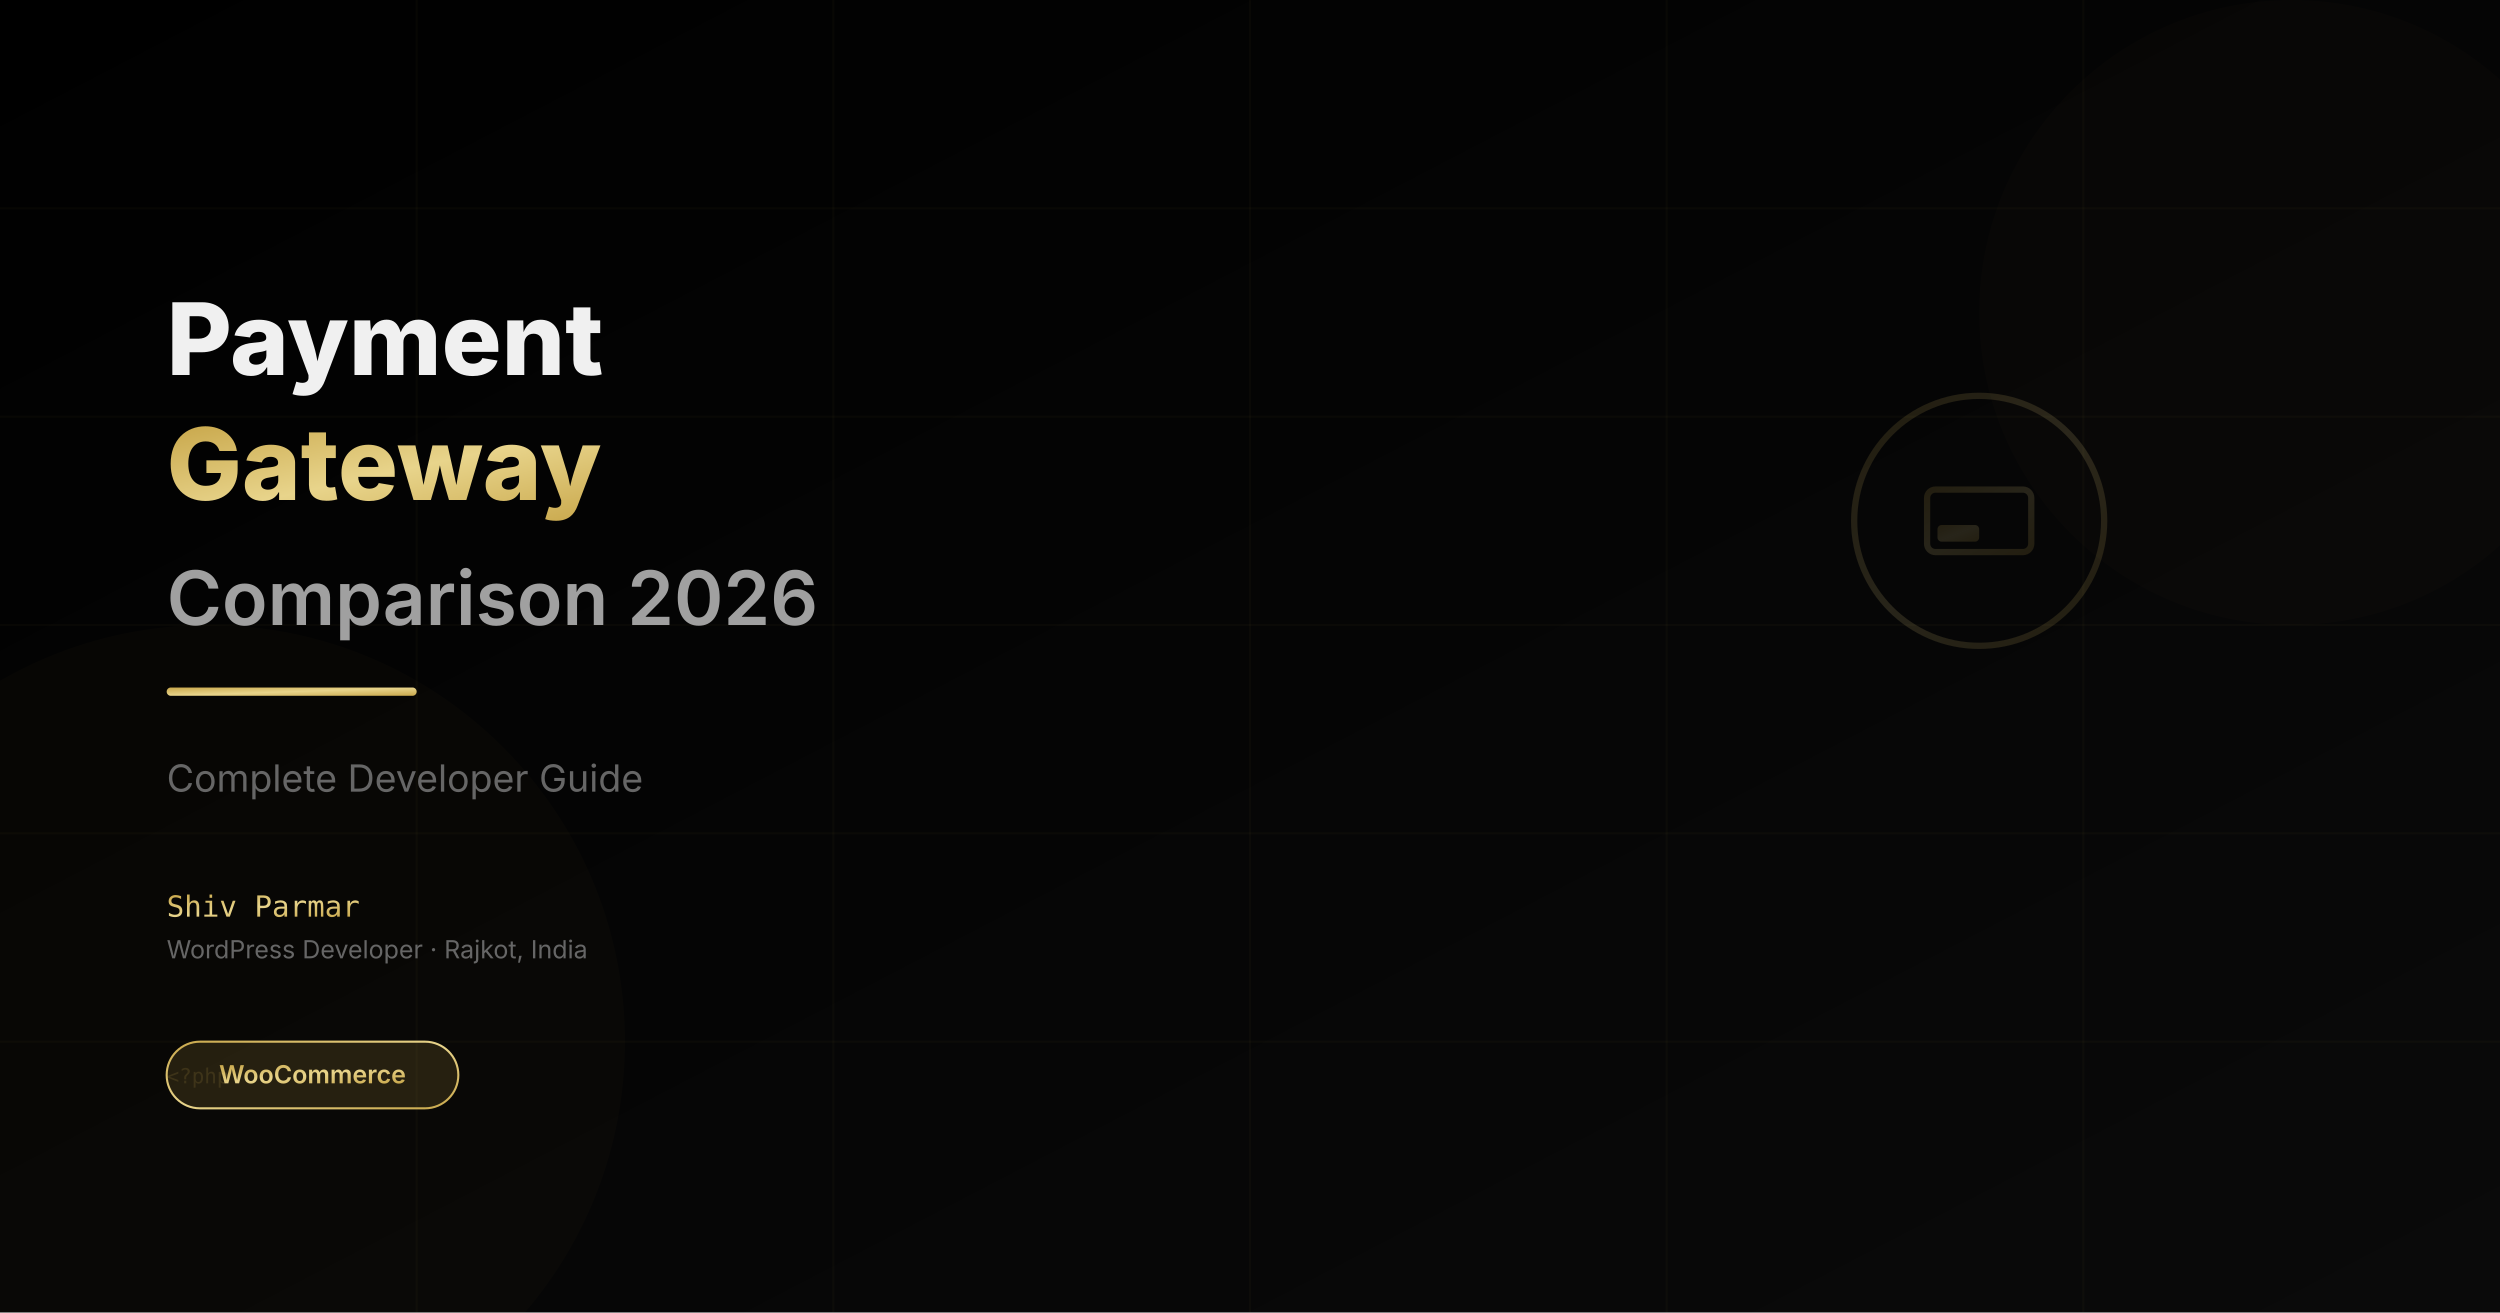
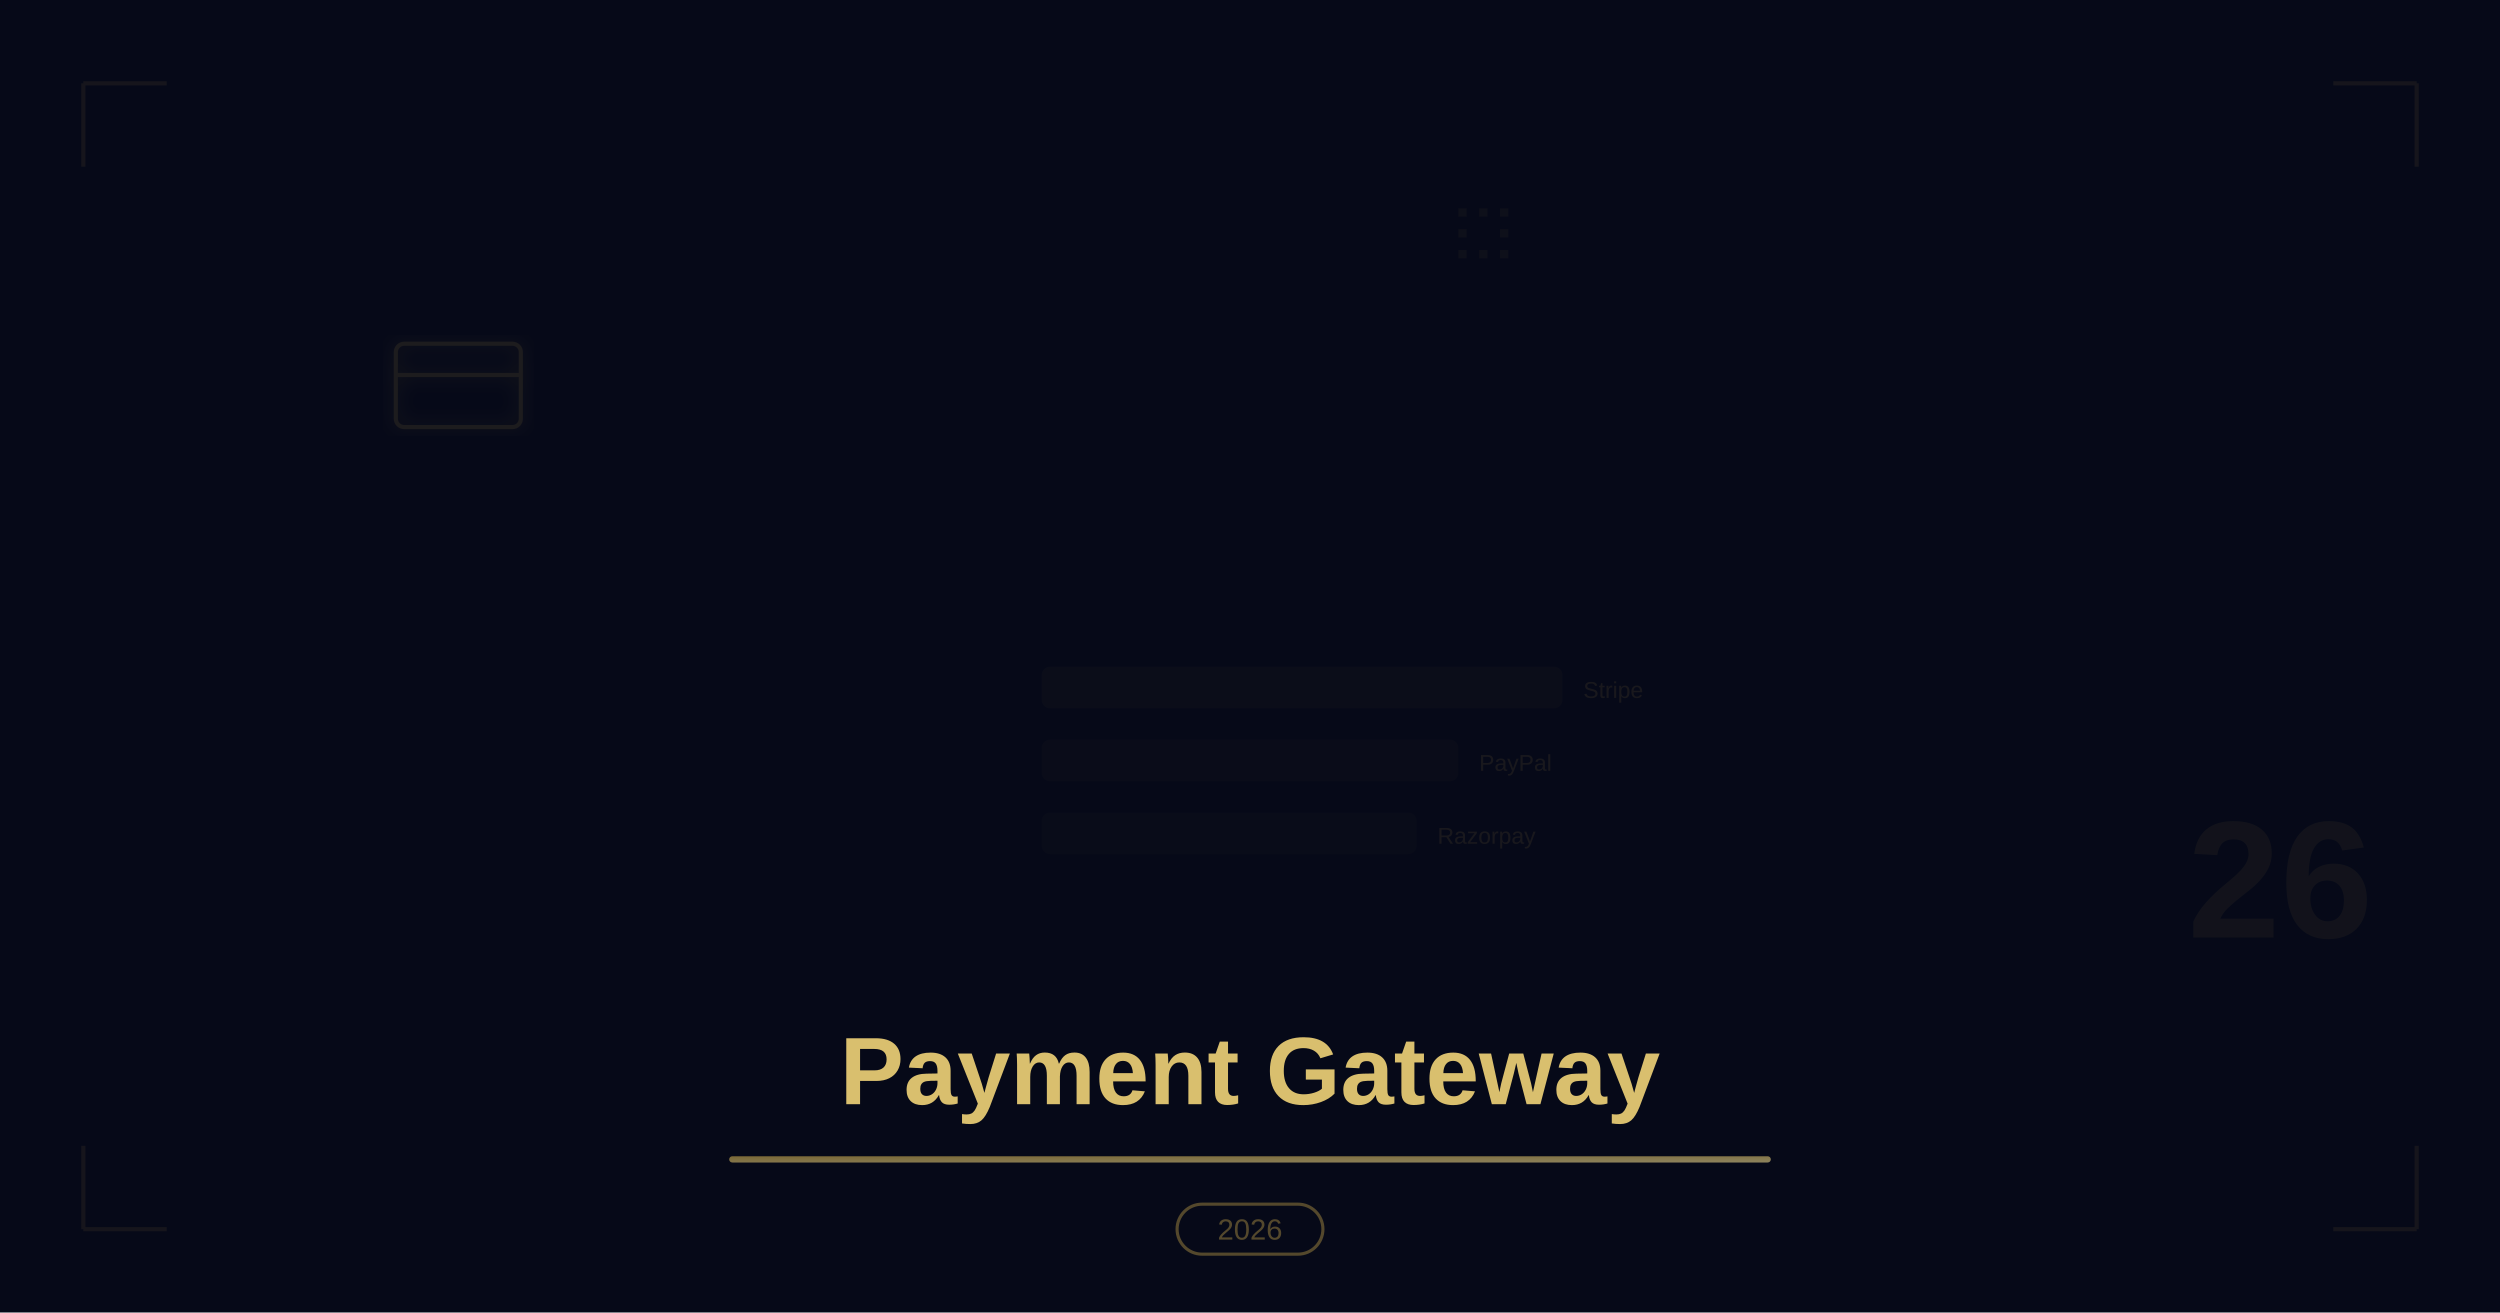
- <svg xmlns="http://www.w3.org/2000/svg" width="1200" height="630" viewBox="0 0 1200 630">
+ <svg xmlns="http://www.w3.org/2000/svg" viewBox="0 0 1200 630" width="1200" height="630">
  <defs>
    <linearGradient id="goldGrad" x1="0%" y1="0%" x2="100%" y2="100%">
-       <stop offset="0%" style="stop-color:#c9a84c;stop-opacity:1" />
-       <stop offset="50%" style="stop-color:#e8d48b;stop-opacity:1" />
-       <stop offset="100%" style="stop-color:#c9a84c;stop-opacity:1" />
+       <stop offset="0%" stop-color="#c9a84c" />
+       <stop offset="100%" stop-color="#e8d48b" />
    </linearGradient>
-     <linearGradient id="darkGrad" x1="0%" y1="0%" x2="100%" y2="100%">
-       <stop offset="0%" style="stop-color:#000000;stop-opacity:1" />
-       <stop offset="100%" style="stop-color:#0a0a0a;stop-opacity:1" />
+     <linearGradient id="speedGrad" x1="0%" y1="0%" x2="100%" y2="0%">
+       <stop offset="0%" stop-color="#c9a84c" stop-opacity="0" />
+       <stop offset="100%" stop-color="#c9a84c" stop-opacity="0.6" />
    </linearGradient>
    <filter id="glow">
-       <feGaussianBlur stdDeviation="3" result="coloredBlur" />
+       <feGaussianBlur stdDeviation="4" result="blur" />
      <feMerge>
-         <feMergeNode in="coloredBlur" />
+         <feMergeNode in="blur" />
        <feMergeNode in="SourceGraphic" />
      </feMerge>
    </filter>
  </defs>
-   <rect width="1200" height="630" fill="url(#darkGrad)" />
-   <circle cx="100" cy="500" r="200" fill="rgba(201,168,76,0.02)" />
-   <circle cx="1100" cy="150" r="150" fill="rgba(201,168,76,0.015)" />
-   <g stroke="rgba(201,168,76,0.03)" stroke-width="1" fill="none">
-     <line x1="0" y1="100" x2="1200" y2="100" />
-     <line x1="0" y1="200" x2="1200" y2="200" />
-     <line x1="0" y1="300" x2="1200" y2="300" />
-     <line x1="0" y1="400" x2="1200" y2="400" />
-     <line x1="0" y1="500" x2="1200" y2="500" />
-     <line x1="200" y1="0" x2="200" y2="630" />
-     <line x1="400" y1="0" x2="400" y2="630" />
-     <line x1="600" y1="0" x2="600" y2="630" />
-     <line x1="800" y1="0" x2="800" y2="630" />
-     <line x1="1000" y1="0" x2="1000" y2="630" />
+   <rect width="1200" height="630" fill="#060918" />
+   <g transform="translate(180, 150)" opacity="0.12" filter="url(#glow)">
+     <rect x="10" y="15" width="60" height="40" rx="4" fill="none" stroke="#c9a84c" stroke-width="2" />
+     <line x1="10" y1="30" x2="70" y2="30" stroke="#c9a84c" stroke-width="2" />
  </g>
-   <g transform="translate(900, 200)" opacity="0.15">
-     <circle cx="50" cy="50" r="60" fill="none" stroke="url(#goldGrad)" stroke-width="3" />
-     <rect x="25" y="35" width="50" height="30" rx="4" fill="none" stroke="url(#goldGrad)" stroke-width="3" />
-     <line x1="25" y1="45" x2="75" y2="45" stroke="url(#goldGrad)" stroke-width="3" />
-     <rect x="30" y="52" width="20" height="8" rx="2" fill="url(#goldGrad)" />
+   <g opacity="0.08">
+     <rect x="500" y="320" width="250" height="20" rx="4" fill="#c9a84c" opacity="0.3" />
+     <rect x="500" y="355" width="200" height="20" rx="4" fill="#c9a84c" opacity="0.25" />
+     <rect x="500" y="390" width="180" height="20" rx="4" fill="#c9a84c" opacity="0.2" />
  </g>
-   <text x="80" y="180" font-family="Inter, -apple-system, sans-serif" font-size="48" font-weight="800" fill="#f0f0f0">Payment</text>
-   <text x="80" y="240" font-family="Inter, -apple-system, sans-serif" font-size="48" font-weight="800" fill="url(#goldGrad)">Gateway</text>
-   <text x="80" y="300" font-family="Inter, -apple-system, sans-serif" font-size="36" font-weight="600" fill="#a0a0a0">Comparison 2026</text>
-   <rect x="80" y="330" width="120" height="4" rx="2" fill="url(#goldGrad)" />
-   <text x="80" y="380" font-family="Inter, -apple-system, sans-serif" font-size="18" fill="#666666">Complete Developer Guide</text>
-   <text x="80" y="440" font-family="JetBrains Mono, monospace" font-size="14" fill="url(#goldGrad)">Shiv Parmar</text>
-   <text x="80" y="460" font-family="Inter, -apple-system, sans-serif" font-size="12" fill="#666666">WordPress Developer · Rajkot, India</text>
-   <rect x="80" y="500" width="140" height="32" rx="16" fill="rgba(201,168,76,0.15)" stroke="url(#goldGrad)" stroke-width="1" />
-   <text x="150" y="520" font-family="Inter, -apple-system, sans-serif" font-size="12" font-weight="600" fill="url(#goldGrad)" text-anchor="middle">WooCommerce</text>
-   <g transform="translate(80, 520)" opacity="0.15">
-     <text font-family="JetBrains Mono, monospace" font-size="10" fill="#c9a84c">&lt;?php</text>
+   <g font-family="Arial, sans-serif" font-size="11" fill="#c9a84c" opacity="0.1">
+     <text x="760" y="335">Stripe</text>
+     <text x="710" y="370">PayPal</text>
+     <text x="690" y="405">Razorpay</text>
+   </g>
+   <g transform="translate(1050, 450)" opacity="0.06">
+     <text x="0" y="0" font-family="Arial, sans-serif" font-size="80" fill="#c9a84c" font-weight="bold">26</text>
+   </g>
+   <g fill="#c9a84c" opacity="0.04">
+     <rect x="700" y="100" width="4" height="4" />
+     <rect x="710" y="100" width="4" height="4" />
+     <rect x="720" y="100" width="4" height="4" />
+     <rect x="700" y="110" width="4" height="4" />
+     <rect x="720" y="110" width="4" height="4" />
+     <rect x="700" y="120" width="4" height="4" />
+     <rect x="710" y="120" width="4" height="4" />
+     <rect x="720" y="120" width="4" height="4" />
+   </g>
+   <g opacity="0.08" fill="none" stroke="#c9a84c" stroke-width="2">
+     <path d="M40,40 L40,80 M40,40 L80,40" />
+     <path d="M1160,40 L1160,80 M1160,40 L1120,40" />
+     <path d="M40,590 L40,550 M40,590 L80,590" />
+     <path d="M1160,590 L1160,550 M1160,590 L1120,590" />
+   </g>
+   <text x="600" y="530" font-family="Arial, Helvetica, sans-serif" font-size="46" fill="#D9BF6E" text-anchor="middle" font-weight="bold">Payment Gateway</text>
+   <rect x="350" y="555" width="500" height="3" rx="1.5" fill="url(#goldGrad)" opacity="0.6" />
+   <g transform="translate(600, 590)" opacity="0.4">
+     <rect x="-35" y="-12" width="70" height="24" rx="12" fill="none" stroke="#c9a84c" stroke-width="1.5" />
+     <text x="0" y="5" font-family="Arial, sans-serif" font-size="14" fill="#c9a84c" text-anchor="middle">2026</text>
  </g>
</svg>
